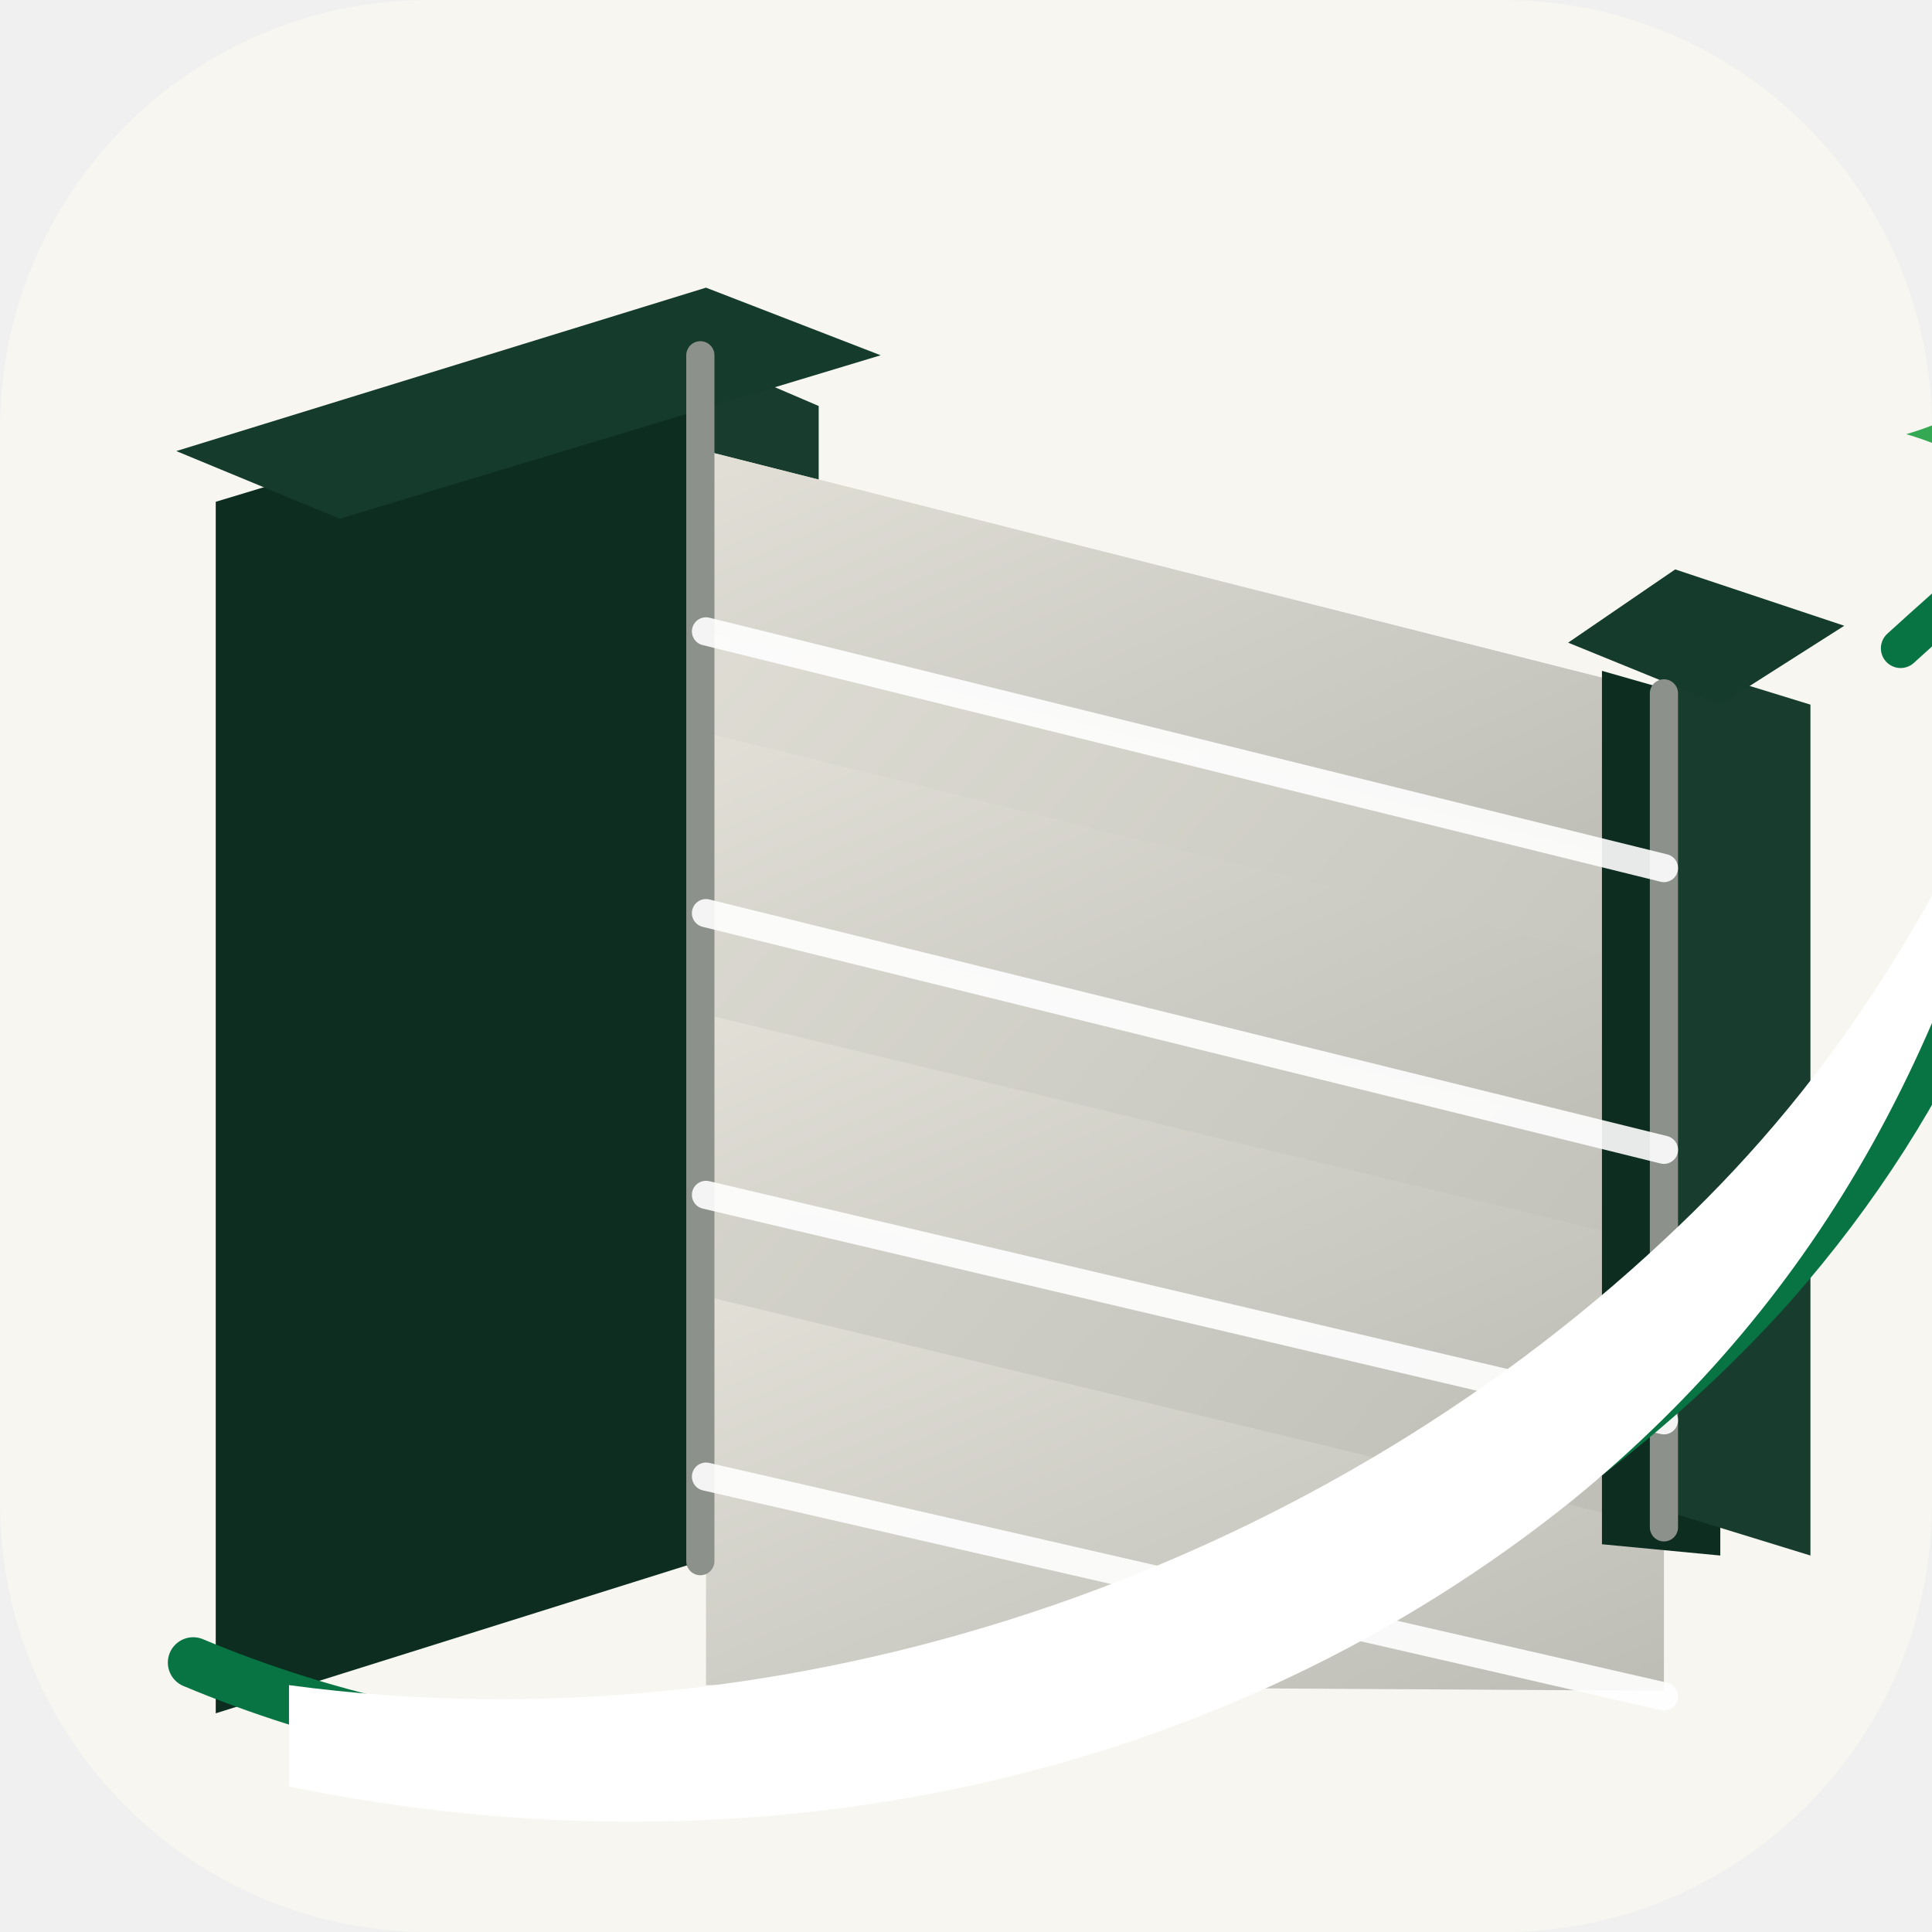
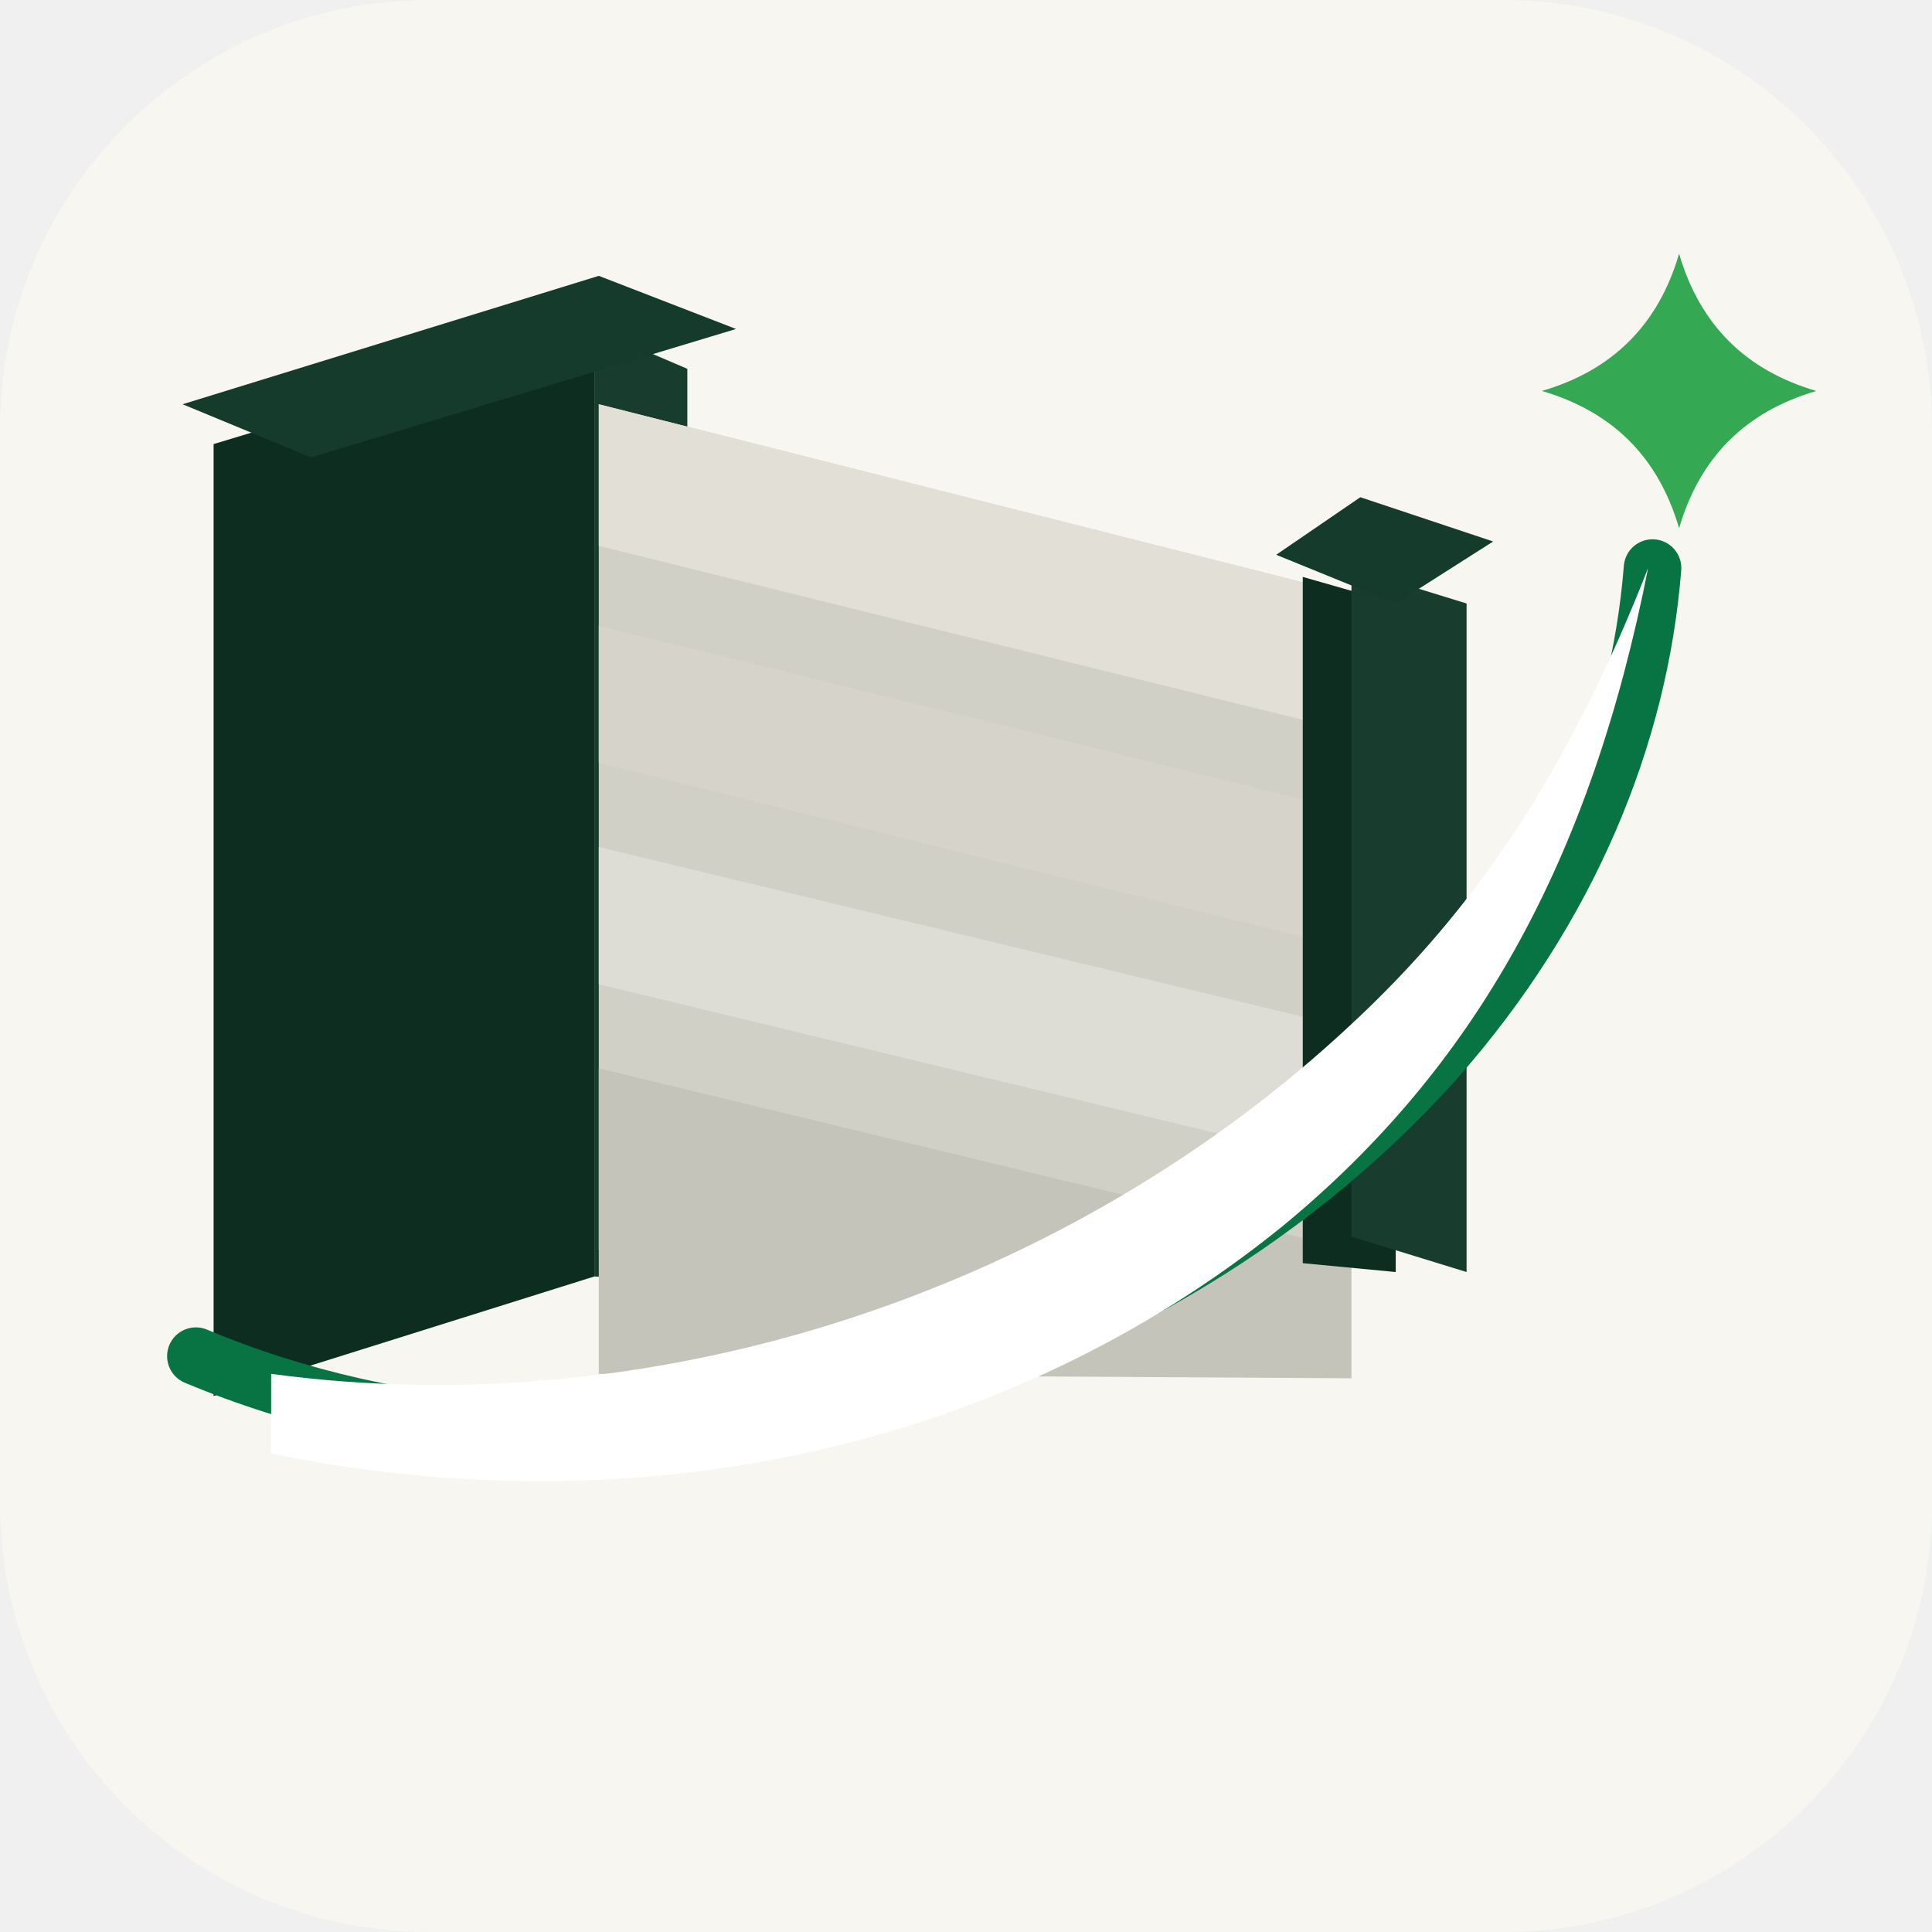
<svg xmlns="http://www.w3.org/2000/svg" viewBox="0 0 72 72">
  <rect width="72" height="72" rx="16" fill="#f7f6f1" />
-   <g transform="translate(3 4) scale(.21)">
-     <g stroke-linejoin="round" stroke-linecap="round">
-       <defs>
-         <linearGradient id="concrete" x1="0" y1="0" x2="1" y2="1">
-           <stop stop-color="#e1dfd6" />
-           <stop offset="1" stop-color="#bdbdb6" />
-         </linearGradient>
-       </defs>
-       <path d="M24 70 110 44v214l-86 27Z" fill="#0d2d21" />
-       <path d="m110 44 21 9v206l-21-1Z" fill="#183d2e" />
-       <path d="m17 61 94-29 31 12-96 29Z" fill="#153b2d" />
-       <path d="M111 61 281 104v148l-170 0Z" fill="url(#concrete)" />
-       <path d="m111 61 170 43v31L111 93Z" fill="url(#concrete)" />
-       <path d="m111 111 170 42v31l-170-42Z" fill="url(#concrete)" />
-       <path d="m111 161 170 41v31l-170-41Z" fill="url(#concrete)" />
-       <path d="m111 211 170 41v29l-170-1Z" fill="url(#concrete)" />
-       <path d="m270 100 21 6v151l-21-2Z" fill="#0d2d21" />
-       <path d="m281 98 26 8v151l-26-8Z" fill="#183d2e" />
-       <path d="m264 95 19-13 30 10-22 14Z" fill="#153b2d" />
-       <path d="M110 44v214M281 104v148" fill="none" stroke="#8d918c" stroke-width="5" />
-       <path d="m111 93 170 42M111 143l170 42M111 193l170 40M111 243l170 39" fill="none" stroke="#ffffff" stroke-opacity=".9" stroke-width="5" />
-       <path d="M20 276c93 39 212 9 280-67 30-34 46-73 49-111" fill="none" stroke="#087443" stroke-width="9" />
-       <path d="M37 280c89 12 181-20 244-79 28-26 49-57 67-103-13 66-39 113-83 149-62 50-145 68-228 51Z" fill="#ffffff" />
-       <path d="M323 96c11-10 19-17 30-25" fill="none" stroke="#087443" stroke-width="7" />
-       <path d="M355 27q7 24 31 31-24 7-31 31-7-24-31-31 24-7 31-31Z" fill="#34a853" />
-     </g>
+   <g transform="translate(4 5) scale(.165)" stroke-linejoin="round" stroke-linecap="round">
+     <path d="M24 70 110 44v214l-86 27Z" fill="#0d2d21" />
+     <path d="m110 44 21 9v206l-21-1Z" fill="#183d2e" />
+     <path d="m17 61 94-29 31 12-96 29Z" fill="#153b2d" />
+     <path d="M111 61 281 104v148l-170 0Z" fill="#d1d0c7" />
+     <path d="m111 61 170 43v31L111 93Z" fill="#e1dfd6" />
+     <path d="m111 111 170 42v31l-170-42Z" fill="#d5d3ca" />
+     <path d="m111 161 170 41v31l-170-41Z" fill="#deddd5" />
+     <path d="m111 211 170 41v29l-170-1Z" fill="#c5c4bb" />
+     <path d="m270 100 21 6v151l-21-2Z" fill="#0d2d21" />
+     <path d="m281 98 26 8v151l-26-8Z" fill="#183d2e" />
+     <path d="m264 95 19-13 30 10-22 14Z" fill="#153b2d" />
+     <path d="M20 276c93 39 212 9 280-67 30-34 46-73 49-111" fill="none" stroke="#087443" stroke-width="13" />
+     <path d="M37 280c89 12 181-20 244-79 28-26 49-57 67-103-13 66-39 113-83 149-62 50-145 68-228 51Z" fill="#fff" />
+     <path d="M355 27q7 24 31 31-24 7-31 31-7-24-31-31 24-7 31-31Z" fill="#34a853" />
  </g>
</svg>
